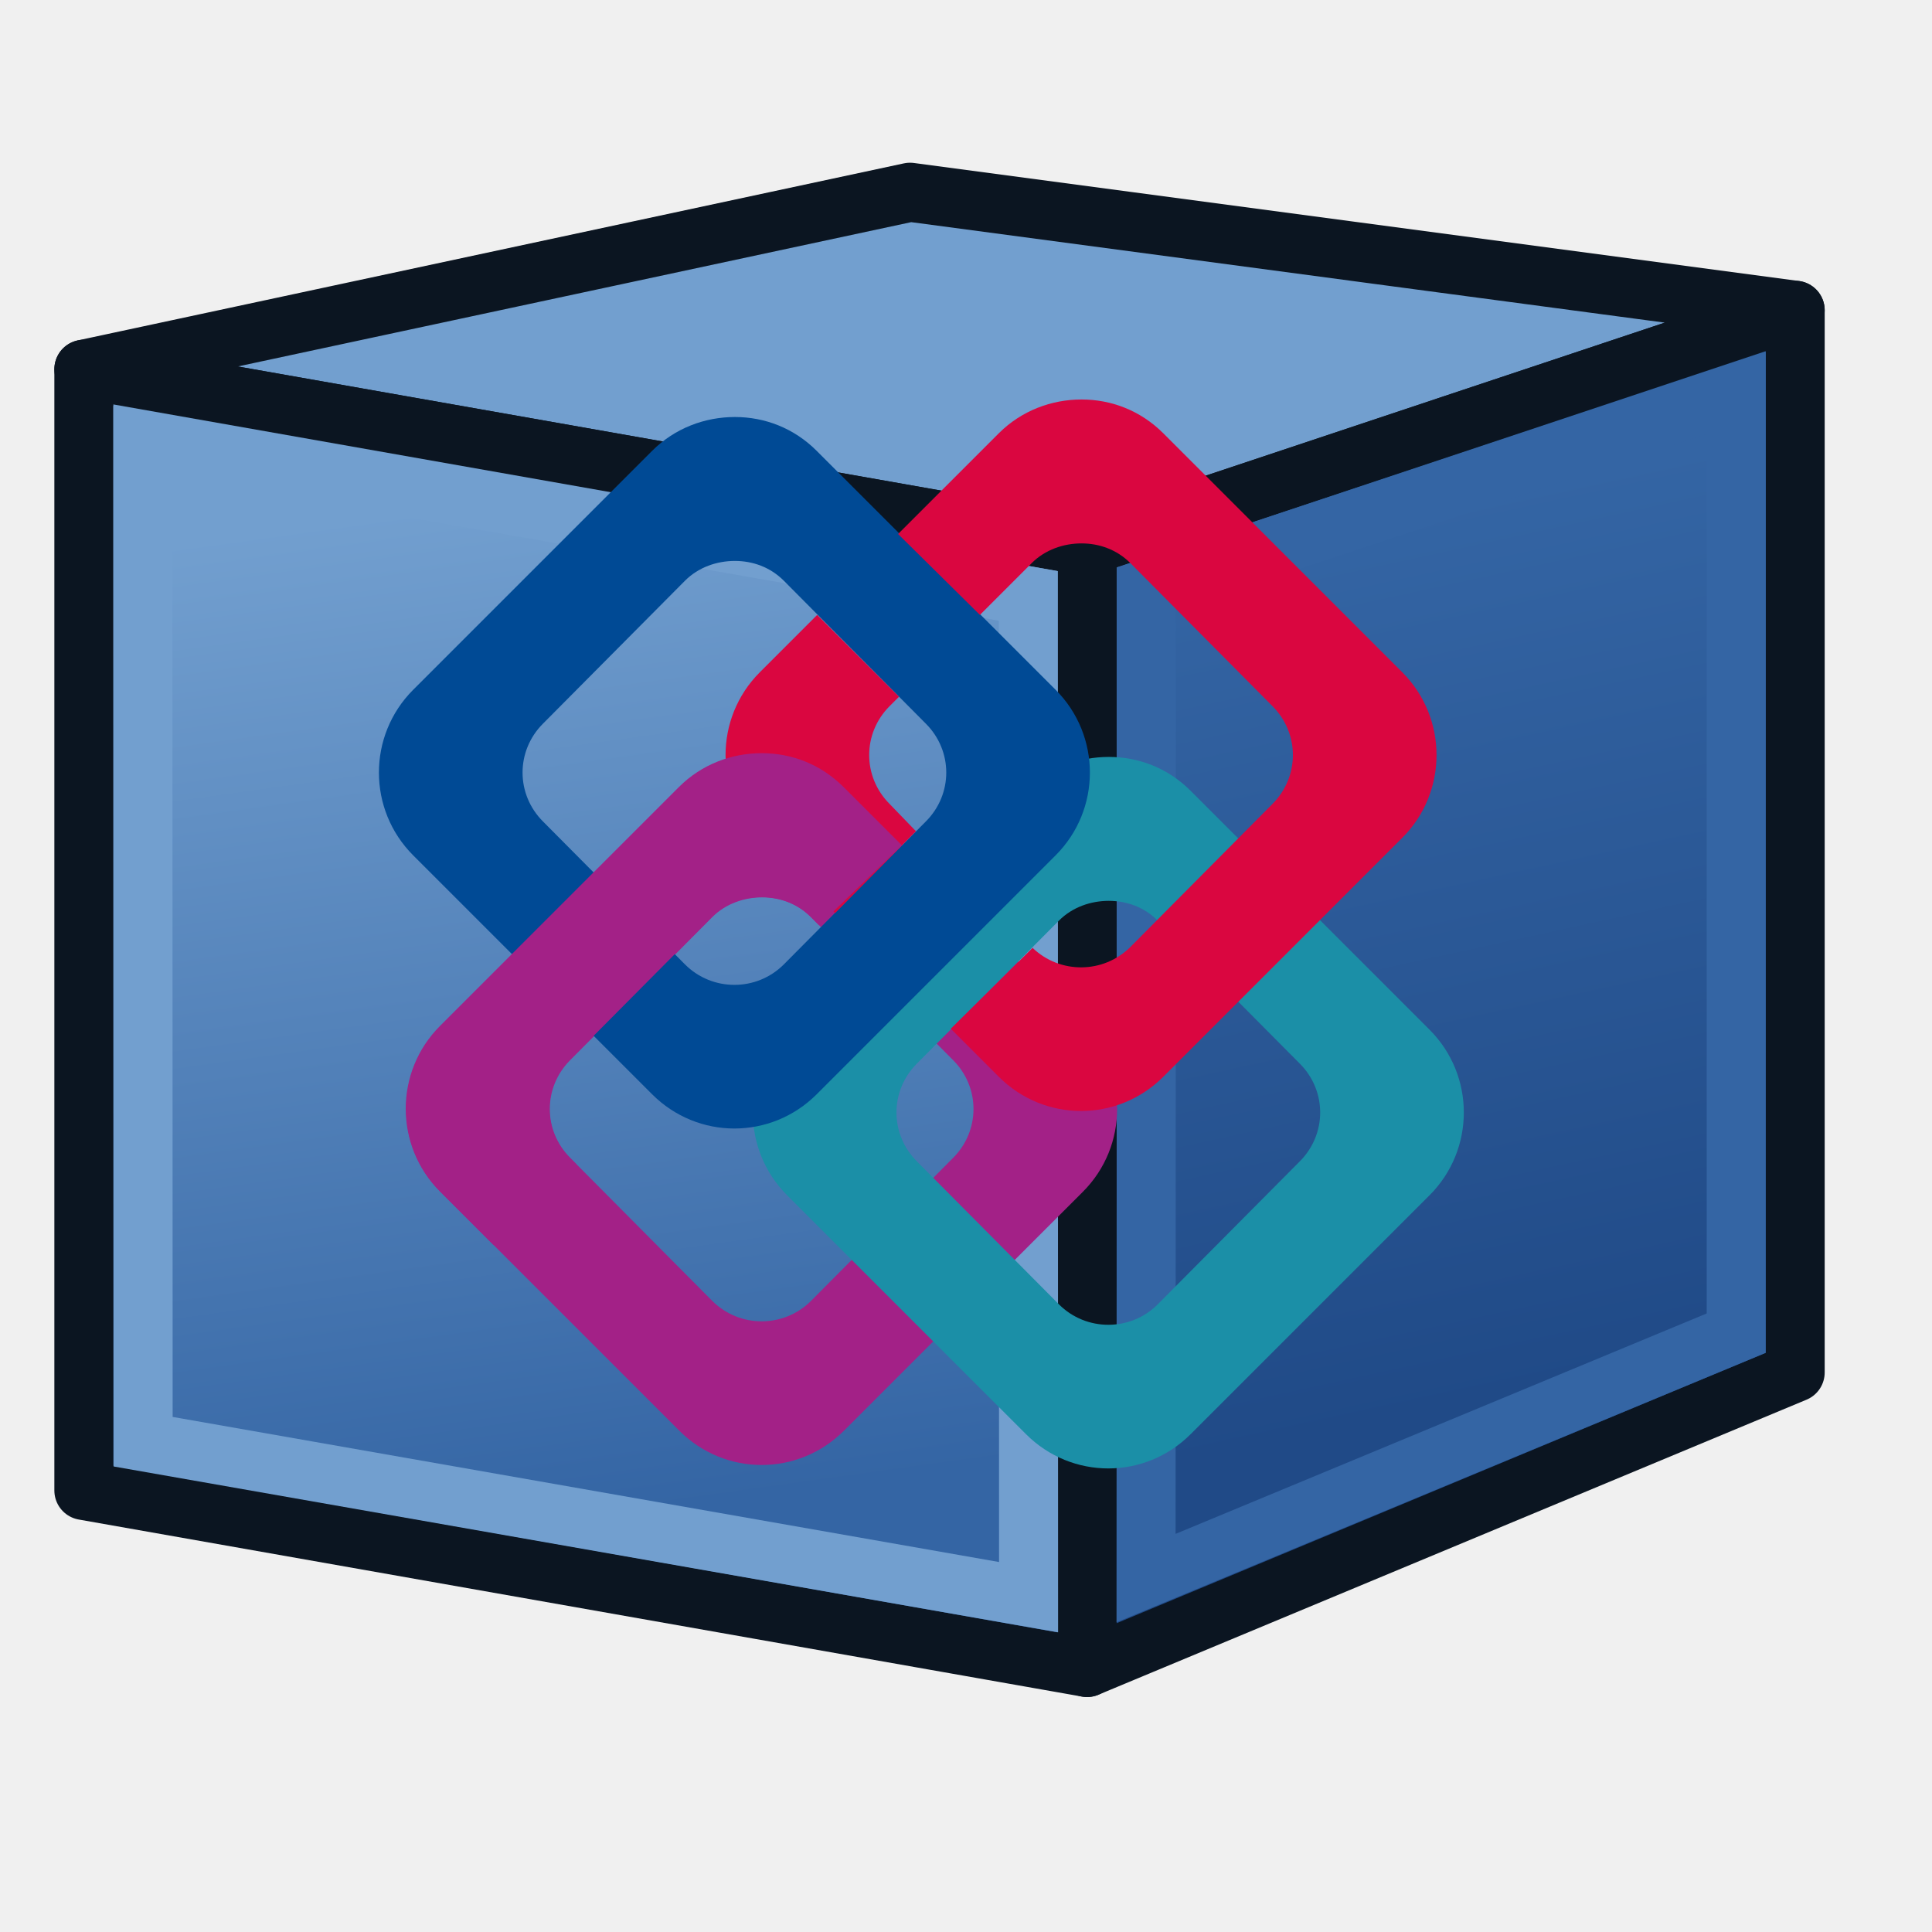
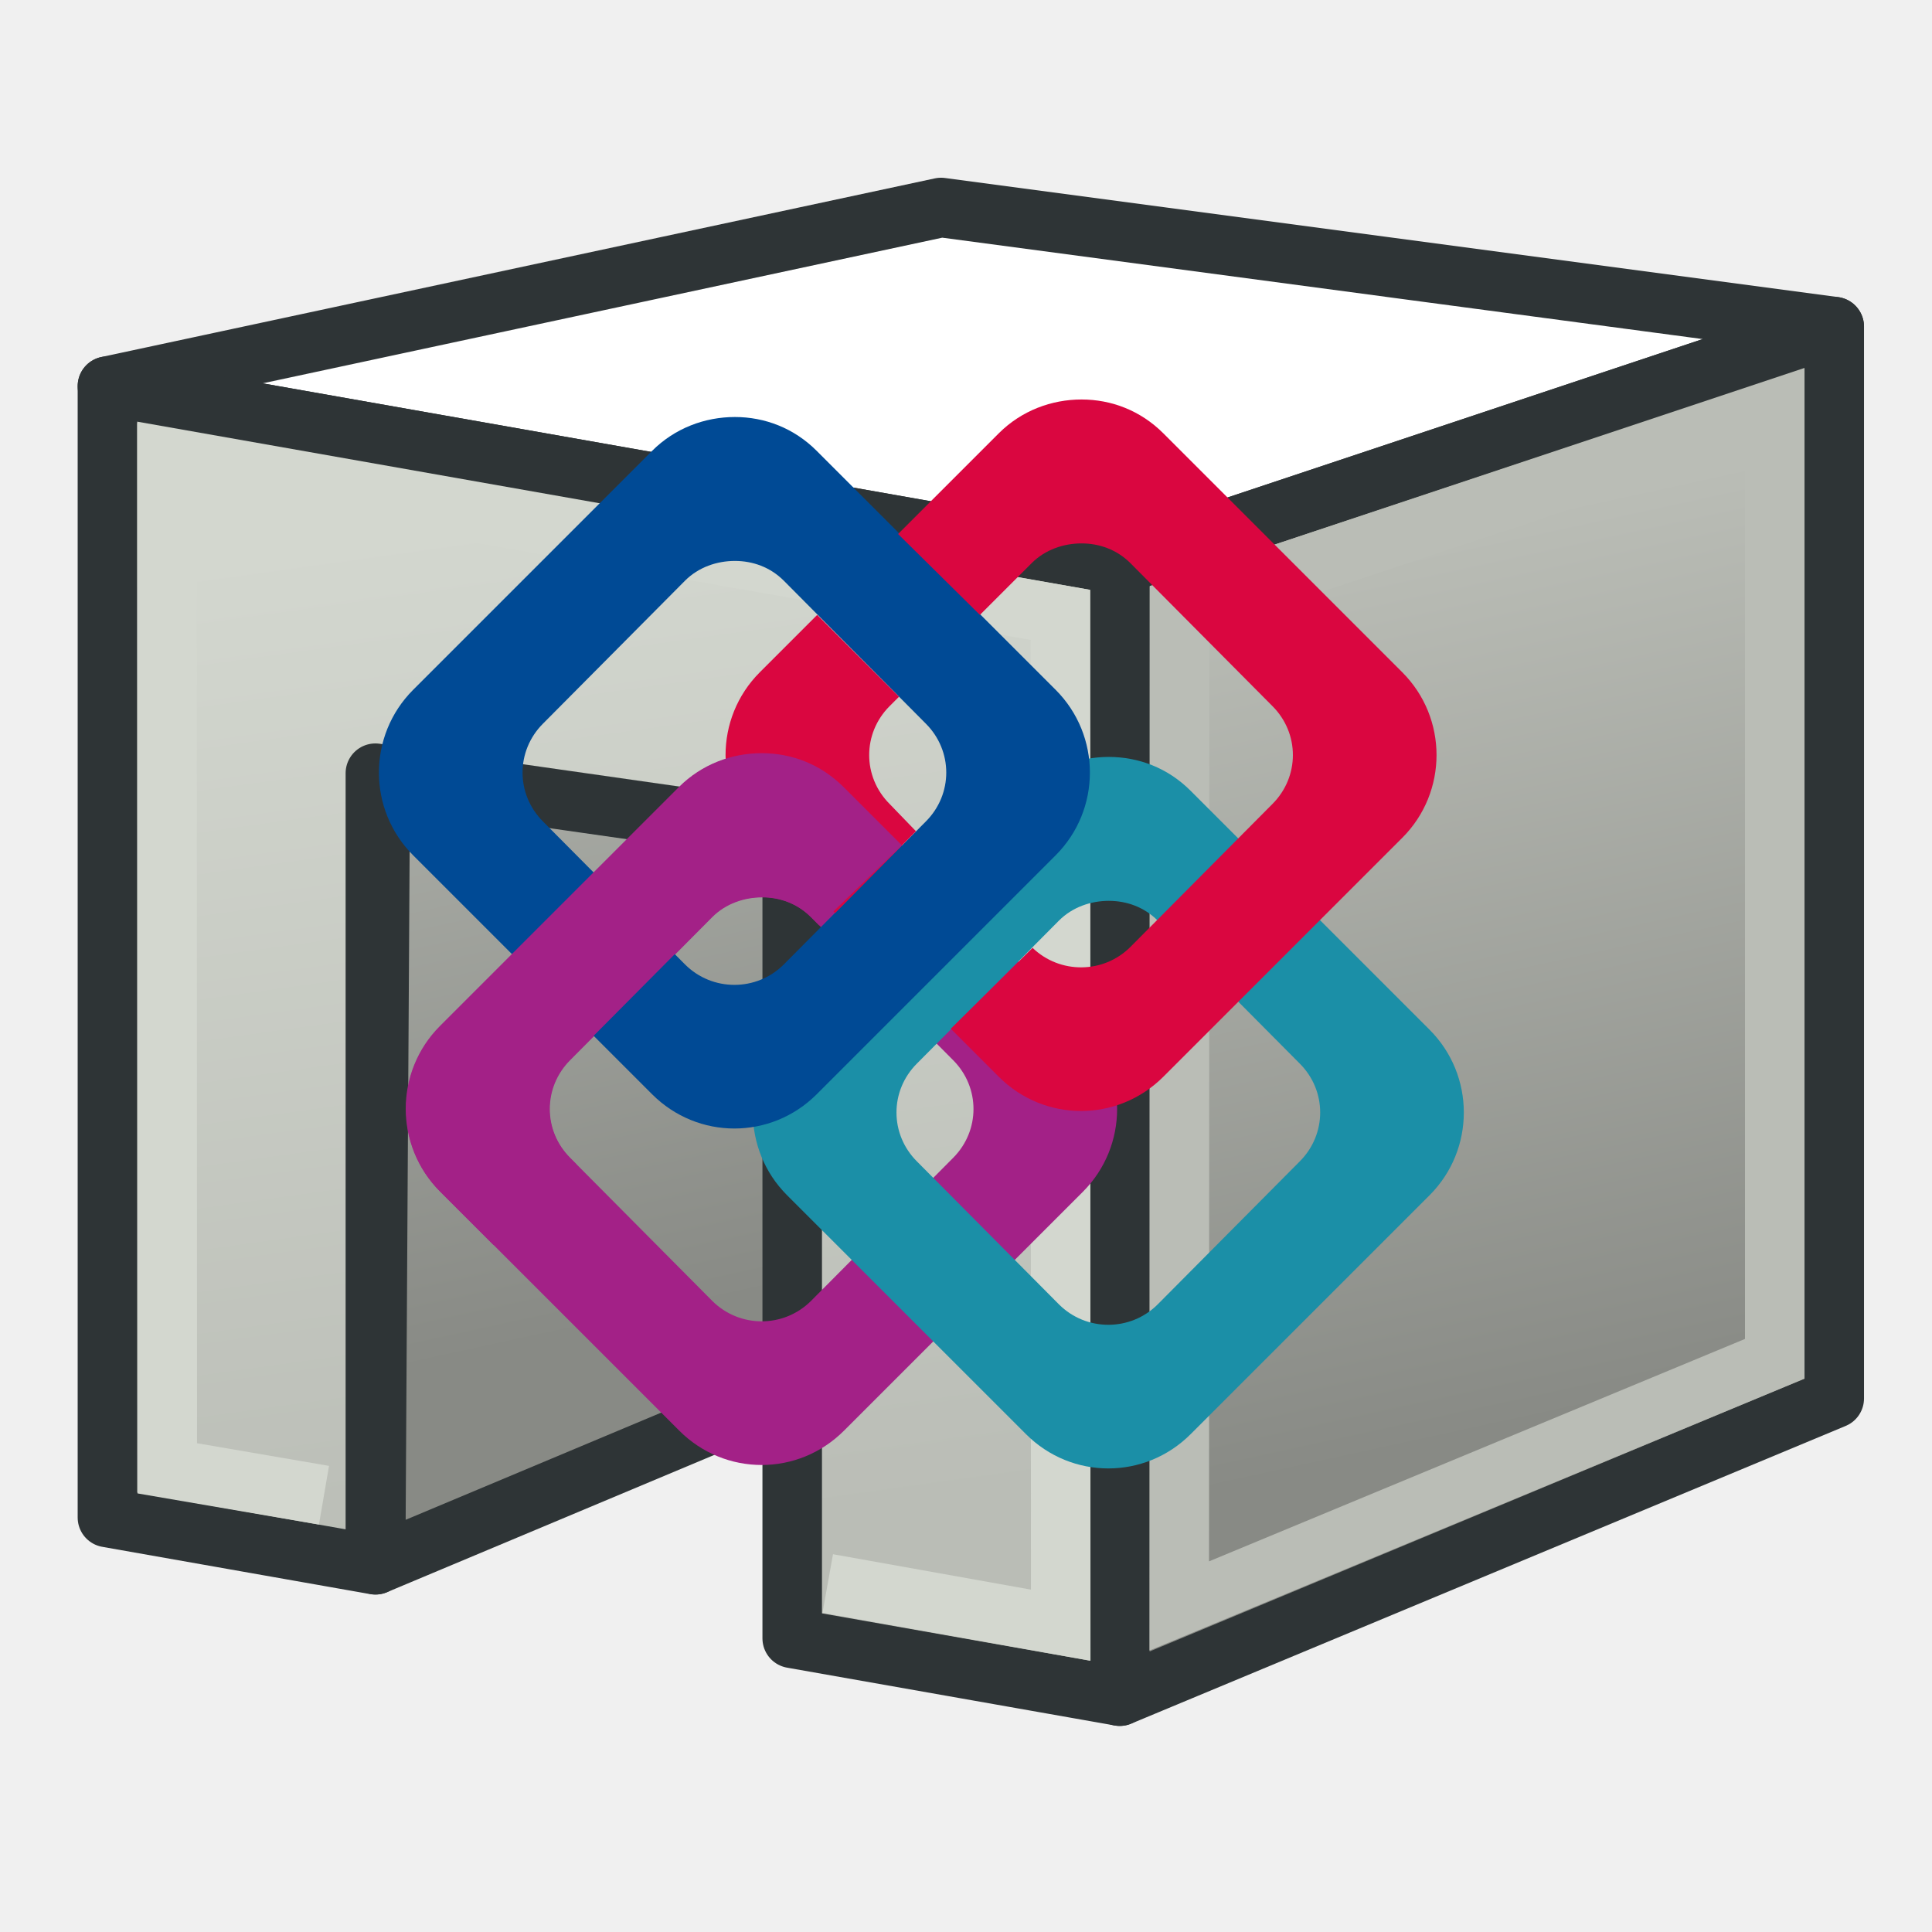
<svg xmlns="http://www.w3.org/2000/svg" xmlns:xlink="http://www.w3.org/1999/xlink" width="48px" height="48px" id="svg4198" version="1.1">
  <defs id="defs4200">
    <linearGradient id="linearGradient15218">
      <stop style="stop-color:#f0f0ef;stop-opacity:1;" offset="0" id="stop15220" />
      <stop id="stop2269" offset="0.599" style="stop-color:#e8e8e8;stop-opacity:1;" />
      <stop id="stop2267" offset="0.828" style="stop-color:#ffffff;stop-opacity:1;" />
      <stop style="stop-color:#d8d8d3;stop-opacity:1;" offset="1" id="stop15222" />
    </linearGradient>
    <linearGradient id="linearGradient2224">
      <stop style="stop-color:#7c7c7c;stop-opacity:1;" offset="0" id="stop2226" />
      <stop style="stop-color:#b8b8b8;stop-opacity:1;" offset="1" id="stop2228" />
    </linearGradient>
    <linearGradient id="linearGradient3864">
      <stop style="stop-color:#71b2f8;stop-opacity:1;" offset="0" id="stop3866" />
      <stop style="stop-color:#002795;stop-opacity:1;" offset="1" id="stop3868" />
    </linearGradient>
    <linearGradient id="linearGradient3682">
      <stop id="stop3684" offset="0" style="stop-color:#ff6d0f;stop-opacity:1;" />
      <stop id="stop3686" offset="1" style="stop-color:#ff1000;stop-opacity:1;" />
    </linearGradient>
    <linearGradient id="linearGradient3864-9">
      <stop id="stop3866-1" offset="0" style="stop-color:#204a87;stop-opacity:1" />
      <stop id="stop3868-1" offset="1" style="stop-color:#729fcf;stop-opacity:1" />
    </linearGradient>
    <linearGradient id="linearGradient3682-0">
      <stop style="stop-color:#a40000;stop-opacity:1" offset="0" id="stop3684-0" />
      <stop style="stop-color:#ef2929;stop-opacity:1" offset="1" id="stop3686-0" />
    </linearGradient>
    <radialGradient xlink:href="#linearGradient3682-0-6" id="radialGradient3817-5-3" gradientUnits="userSpaceOnUse" gradientTransform="matrix(1.236126,0.300017,-0.832328,3.388382,-499.9452,-167.3311)" cx="270.583" cy="33.9" fx="270.583" fy="33.9" r="19.571" />
    <linearGradient id="linearGradient3682-0-6">
      <stop style="stop-color:#ff390f;stop-opacity:1" offset="0" id="stop3684-0-7" />
      <stop style="stop-color:#ff1000;stop-opacity:1;" offset="1" id="stop3686-0-5" />
    </linearGradient>
    <linearGradient id="linearGradient5060">
      <stop id="stop5062" offset="0" style="stop-color:black;stop-opacity:1;" />
      <stop id="stop5064" offset="1" style="stop-color:black;stop-opacity:0;" />
    </linearGradient>
    <linearGradient id="linearGradient5048">
      <stop id="stop5050" offset="0" style="stop-color:black;stop-opacity:0;" />
      <stop style="stop-color:black;stop-opacity:1;" offset="0.5" id="stop5056" />
      <stop id="stop5052" offset="1" style="stop-color:black;stop-opacity:0;" />
    </linearGradient>
    <linearGradient id="linearGradient15662">
      <stop style="stop-color:#ffffff;stop-opacity:1;" offset="0" id="stop15664" />
      <stop style="stop-color:#f8f8f8;stop-opacity:1;" offset="1" id="stop15666" />
    </linearGradient>
    <radialGradient gradientUnits="userSpaceOnUse" fy="64.568" fx="20.892" r="5.257" cy="64.568" cx="20.892" id="aigrd3">
      <stop id="stop15573" style="stop-color:#F0F0F0" offset="0" />
      <stop id="stop15575" style="stop-color:#9a9a9a;stop-opacity:1;" offset="1" />
    </radialGradient>
    <radialGradient gradientUnits="userSpaceOnUse" fy="114.568" fx="20.892" r="5.256" cy="114.568" cx="20.892" id="aigrd2">
      <stop id="stop15566" style="stop-color:#F0F0F0" offset="0" />
      <stop id="stop15568" style="stop-color:#9a9a9a;stop-opacity:1;" offset="1" />
    </radialGradient>
    <linearGradient id="linearGradient269">
      <stop style="stop-color:#a3a3a3;stop-opacity:1;" offset="0" id="stop270" />
      <stop style="stop-color:#4c4c4c;stop-opacity:1;" offset="1" id="stop271" />
    </linearGradient>
    <linearGradient id="linearGradient259">
      <stop style="stop-color:#fafafa;stop-opacity:1;" offset="0" id="stop260" />
      <stop style="stop-color:#bbbbbb;stop-opacity:1;" offset="1" id="stop261" />
    </linearGradient>
    <radialGradient gradientUnits="userSpaceOnUse" gradientTransform="matrix(1,0,0,0.284916,0,30.08928)" r="15.822" fy="42.078" fx="24.307" cy="42.078" cx="24.307" id="radialGradient4548" xlink:href="#linearGradient5060" />
    <linearGradient gradientTransform="translate(0,-4)" xlink:href="#linearGradient3767" id="linearGradient3773" x1="22.117" y1="55.718" x2="17.329" y2="21.311" gradientUnits="userSpaceOnUse" />
    <linearGradient id="linearGradient3767">
      <stop style="stop-color:#3465a4;stop-opacity:1" offset="0" id="stop3769" />
      <stop style="stop-color:#729fcf;stop-opacity:1" offset="1" id="stop3771" />
    </linearGradient>
    <linearGradient gradientTransform="translate(0,-4)" xlink:href="#linearGradient3777" id="linearGradient3783" x1="53.897" y1="51.18" x2="47.502" y2="21.837" gradientUnits="userSpaceOnUse" />
    <linearGradient id="linearGradient3777">
      <stop style="stop-color:#204a87;stop-opacity:1" offset="0" id="stop3779" />
      <stop style="stop-color:#3465a4;stop-opacity:1" offset="1" id="stop3781" />
    </linearGradient>
    <radialGradient xlink:href="#linearGradient5060" id="radialGradient3800" cx="1" cy="45" fx="1" fy="45" r="41" gradientTransform="matrix(0.9334821,-2.2905276e-8,0,0.2868757,0.06651751,32.09059)" gradientUnits="userSpaceOnUse" />
+     <linearGradient xlink:href="#linearGradient3767-6" id="linearGradient3773-3" x1="22.117" y1="55.718" x2="17.329" y2="21.311" gradientUnits="userSpaceOnUse" gradientTransform="matrix(0.7396876,0,0,0.7396876,-57.19467,-0.5112968)" />
+     <linearGradient id="linearGradient3767-6">
+       <stop style="stop-color:#babdb6;stop-opacity:1" offset="0" id="stop3769-7" />
+       <stop style="stop-color:#d3d7cf;stop-opacity:1" offset="1" id="stop3771-5" />
+     </linearGradient>
+     <linearGradient xlink:href="#linearGradient3777-5" id="linearGradient3783-3" x1="53.897" y1="51.18" x2="47.502" y2="21.837" gradientUnits="userSpaceOnUse" gradientTransform="matrix(0.7396876,0,0,0.7396876,-57.19467,-0.5112968)" />
+     <linearGradient id="linearGradient3777-5">
+       <stop style="stop-color:#888a85;stop-opacity:1" offset="0" id="stop3779-6" />
+       <stop style="stop-color:#babdb6;stop-opacity:1" offset="1" id="stop3781-2" />
+     </linearGradient>
+     <linearGradient xlink:href="#linearGradient3777-5" id="linearGradient895" gradientUnits="userSpaceOnUse" x1="53.897" y1="51.18" x2="47.502" y2="21.837" gradientTransform="matrix(0.7396876,0,0,0.7396876,-75.51222,-3.897576)" />
  </defs>
  <g id="layer1">
-     <g id="layer1-7" transform="matrix(0.733057,0,0,0.733057,-0.1156023,-0.3554171)">
-       <path style="fill:#729fcf;stroke:#0b1521;stroke-width:2;stroke-linecap:butt;stroke-linejoin:round;stroke-opacity:1" d="M 3,13 37,19 61,11 31,7 Z" id="path2993" />
-       <path style="fill:url(#linearGradient3783);fill-opacity:1;stroke:#0b1521;stroke-width:2;stroke-linecap:butt;stroke-linejoin:round;stroke-opacity:1" d="M 61,11 V 47 L 37,57 V 19 Z" id="path2995" />
-       <path id="path3825" d="m 3,13 34,6 V 57 L 3,51 Z" style="display:inline;overflow:visible;visibility:visible;fill:url(#linearGradient3773);fill-opacity:1;fill-rule:evenodd;stroke:#0b1521;stroke-width:2;stroke-linecap:butt;stroke-linejoin:round;stroke-miterlimit:4;stroke-dasharray:none;stroke-dashoffset:0;stroke-opacity:1;marker:none;enable-background:accumulate" />
-       <path style="fill:none;stroke:#729fcf;stroke-width:2;stroke-linecap:butt;stroke-linejoin:miter;stroke-opacity:1" d="m 5,15.428 0.009,33.919 30.009,5.269 -0.009,-33.934 z" id="path3765" />
-       <path style="fill:none;stroke:#3465a4;stroke-width:2;stroke-linecap:butt;stroke-linejoin:miter;stroke-opacity:1" d="m 39.012,20.434 -0.012,33.535 20.001,-8.301 3.6e-4,-31.867 z" id="path3775" />
+     <g id="g942" transform="translate(57.64523,-2.468854)">
+       <path style="fill:url(#linearGradient895);fill-opacity:1;stroke:#2e3436;stroke-width:1.479;stroke-linecap:butt;stroke-linejoin:round;stroke-opacity:1" d="m -30.301,11.367 -0.091,22.459 -17.921,7.517 0.168,-28.228 z" id="path2995-7" />
+       <path style="fill:#ffffff;stroke:#2e3436;stroke-width:1.479;stroke-linecap:butt;stroke-linejoin:round;stroke-opacity:1" d="m -54.976,12.063 25.149,4.438 17.753,-5.918 -22.191,-2.959 z" id="path2993-9" />
+       <path style="fill:url(#linearGradient3783-3);fill-opacity:1;stroke:#2e3436;stroke-width:1.479;stroke-linecap:butt;stroke-linejoin:round;stroke-opacity:1" d="M -12.074,10.584 V 37.213 L -29.826,44.61 V 16.502 Z" id="path2995-1" />
+       <path id="path3825-2" style="display:inline;overflow:visible;visibility:visible;fill:url(#linearGradient3773-3);fill-opacity:1;fill-rule:evenodd;stroke:#2e3436;stroke-width:1.479;stroke-linecap:butt;stroke-linejoin:round;stroke-miterlimit:4;stroke-dasharray:none;stroke-dashoffset:0;stroke-opacity:1;marker:none;enable-background:accumulate" d="m -54.976,12.063 v 28.108 l 6.657,1.175 V 21.679 l 10.356,1.479 v 20.015 l 8.137,1.436 V 16.502 Z" />
+       <path style="fill:none;stroke:#d3d7cf;stroke-width:1.479;stroke-linecap:butt;stroke-linejoin:miter;stroke-opacity:1" d="m -37.08,41.811 5.788,1.035 -0.006,-25.1 -22.197,-3.887 0.006,25.09 3.893,0.668" id="path3765-7" />
+       <path style="fill:none;stroke:#babdb6;stroke-width:1.479;stroke-linecap:butt;stroke-linejoin:miter;stroke-opacity:1" d="m -28.338,17.562 -0.009,24.806 14.795,-6.14 2.66e-4,-23.572 z" id="path3775-0" />
    </g>
    <g id="layer1-67" transform="matrix(0.481565,0,0,0.481565,7.620975,7.680111)">
      <path style="color:#000000;display:inline;overflow:visible;visibility:visible;fill:#a32187;fill-opacity:1;fill-rule:evenodd;stroke:none;stroke-width:3;marker:none;enable-background:accumulate" d="m 23.493,22.924 c -1.538,0 -3.092,0.568 -4.271,1.747 L 6.896,36.998 c -2.357,2.357 -2.357,6.184 0,8.541 L 19.222,57.865 c 2.357,2.357 6.135,2.357 8.493,0 L 40.041,45.539 c 2.357,-2.357 2.357,-6.184 0,-8.541 L 27.715,24.671 c -1.179,-1.179 -2.684,-1.747 -4.222,-1.747 z m 0,7.425 c 0.917,0 1.821,0.317 2.524,1.019 l 7.328,7.376 c 1.405,1.405 1.405,3.642 0,5.047 l -7.328,7.376 c -1.405,1.405 -3.691,1.405 -5.096,0 l -7.328,-7.376 c -1.405,-1.405 -1.405,-3.642 0,-5.047 l 7.328,-7.376 c 0.702,-0.702 1.655,-1.019 2.572,-1.019 z" id="rect3022-4" />
      <path style="color:#000000;display:inline;overflow:visible;visibility:visible;fill:#1b8fa7;fill-opacity:1;fill-rule:evenodd;stroke:none;stroke-width:3;marker:none;enable-background:accumulate" d="m 41.379,23.103 c -1.538,0 -3.092,0.568 -4.271,1.747 L 24.782,37.176 c -2.357,2.357 -2.357,6.184 0,8.541 l 12.326,12.326 c 2.357,2.357 6.135,2.357 8.493,0 L 57.928,45.717 c 2.357,-2.357 2.357,-6.184 0,-8.541 L 45.601,24.85 C 44.423,23.671 42.917,23.103 41.379,23.103 Z m 0,7.425 c 0.917,0 1.821,0.317 2.524,1.019 l 7.328,7.376 c 1.405,1.405 1.405,3.642 0,5.047 l -7.328,7.376 c -1.405,1.405 -3.691,1.405 -5.096,0 l -7.328,-7.376 c -1.405,-1.405 -1.405,-3.642 0,-5.047 l 7.328,-7.376 c 0.702,-0.702 1.655,-1.019 2.572,-1.019 z" id="rect3022-4-8" />
      <path style="color:#000000;display:inline;overflow:visible;visibility:visible;fill:#004a95;fill-opacity:1;fill-rule:evenodd;stroke:none;stroke-width:3;marker:none;enable-background:accumulate" d="m 22.088,5.566 c -1.538,0 -3.092,0.568 -4.271,1.747 L 5.491,19.639 c -2.357,2.357 -2.357,6.184 0,8.541 l 12.326,12.326 c 2.357,2.357 6.135,2.357 8.493,0 L 38.636,28.18 c 2.357,-2.357 2.357,-6.184 0,-8.541 L 26.31,7.313 C 25.132,6.134 23.626,5.566 22.088,5.566 Z m 0,7.425 c 0.917,0 1.821,0.317 2.524,1.019 l 7.328,7.376 c 1.405,1.405 1.405,3.642 0,5.047 l -7.328,7.376 c -1.405,1.405 -3.691,1.405 -5.096,0 l -7.328,-7.376 c -1.405,-1.405 -1.405,-3.642 0,-5.047 l 7.328,-7.376 c 0.702,-0.702 1.655,-1.019 2.572,-1.019 z" id="rect3022-7" />
      <path style="color:#000000;display:inline;overflow:visible;visibility:visible;fill:#da0640;fill-opacity:1;fill-rule:evenodd;stroke:none;stroke-width:3;marker:none;enable-background:accumulate" d="m 39.972,4.662 c -1.538,0 -3.092,0.568 -4.271,1.747 l -5.193,5.193 4.222,4.173 2.669,-2.669 c 0.702,-0.702 1.655,-1.019 2.572,-1.019 0.917,0 1.821,0.317 2.524,1.019 l 7.328,7.376 c 1.405,1.405 1.405,3.642 0,5.047 l -7.328,7.376 c -1.389,1.389 -3.638,1.405 -5.047,0.049 l -4.222,4.173 2.475,2.475 c 2.357,2.357 6.135,2.357 8.493,0 L 56.52,27.276 c 2.357,-2.357 2.357,-6.184 0,-8.541 L 44.194,6.409 C 43.015,5.23 41.51,4.662 39.972,4.662 Z M 26.335,15.775 23.375,18.735 c -2.357,2.357 -2.357,6.184 0,8.541 l 3.882,3.882 4.173,-4.222 -1.359,-1.407 c -1.405,-1.405 -1.405,-3.642 0,-5.047 l 0.485,-0.485 z" id="rect3022" />
      <path style="color:#000000;display:inline;overflow:visible;visibility:visible;fill:#a32187;fill-opacity:1;fill-rule:evenodd;stroke:none;stroke-width:3;marker:none;enable-background:accumulate" d="m 23.472,22.909 c -1.538,0 -3.092,0.568 -4.271,1.747 L 6.875,36.982 c -2.357,2.357 -2.357,6.184 0,8.541 l 2.766,2.766 4.271,-4.173 -0.34,-0.34 c -1.405,-1.405 -1.405,-3.642 0,-5.047 L 20.9,31.353 c 0.702,-0.702 1.655,-1.019 2.572,-1.019 0.917,0 1.821,0.317 2.524,1.019 l 0.437,0.437 4.271,-4.125 -3.009,-3.009 c -1.179,-1.179 -2.684,-1.747 -4.222,-1.747 z" id="rect3022-4-4" />
    </g>
  </g>
</svg>
